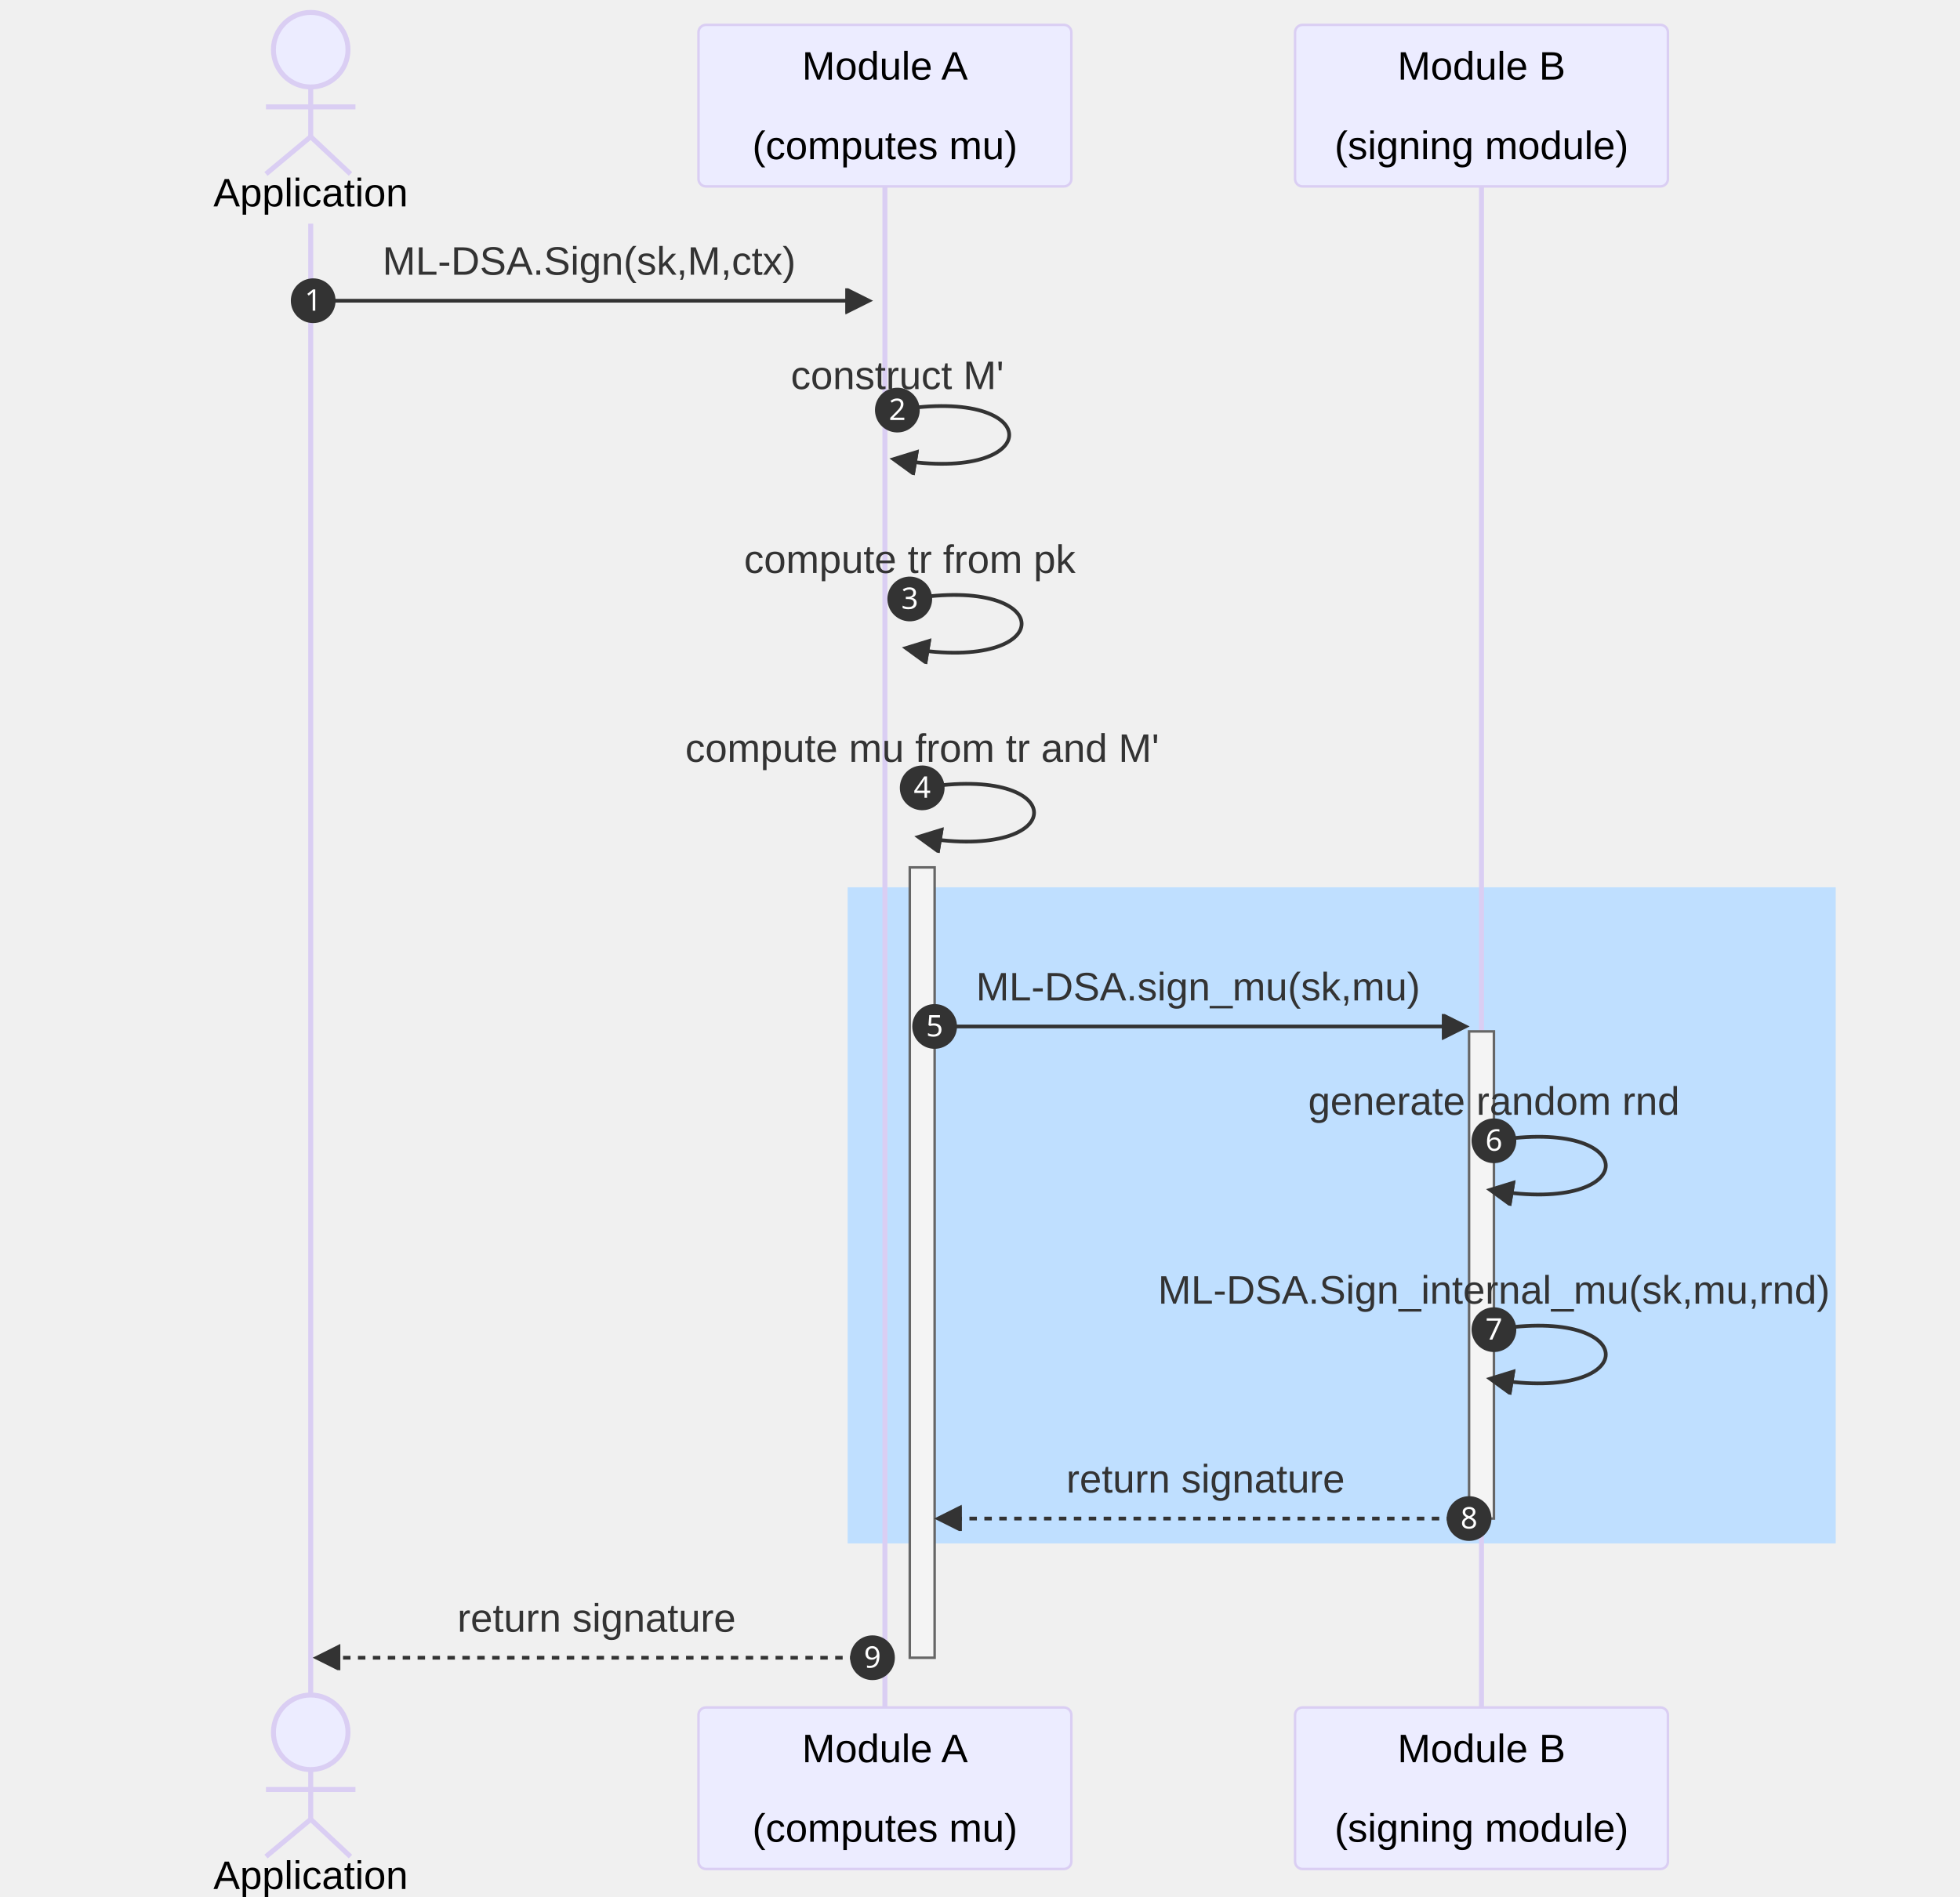
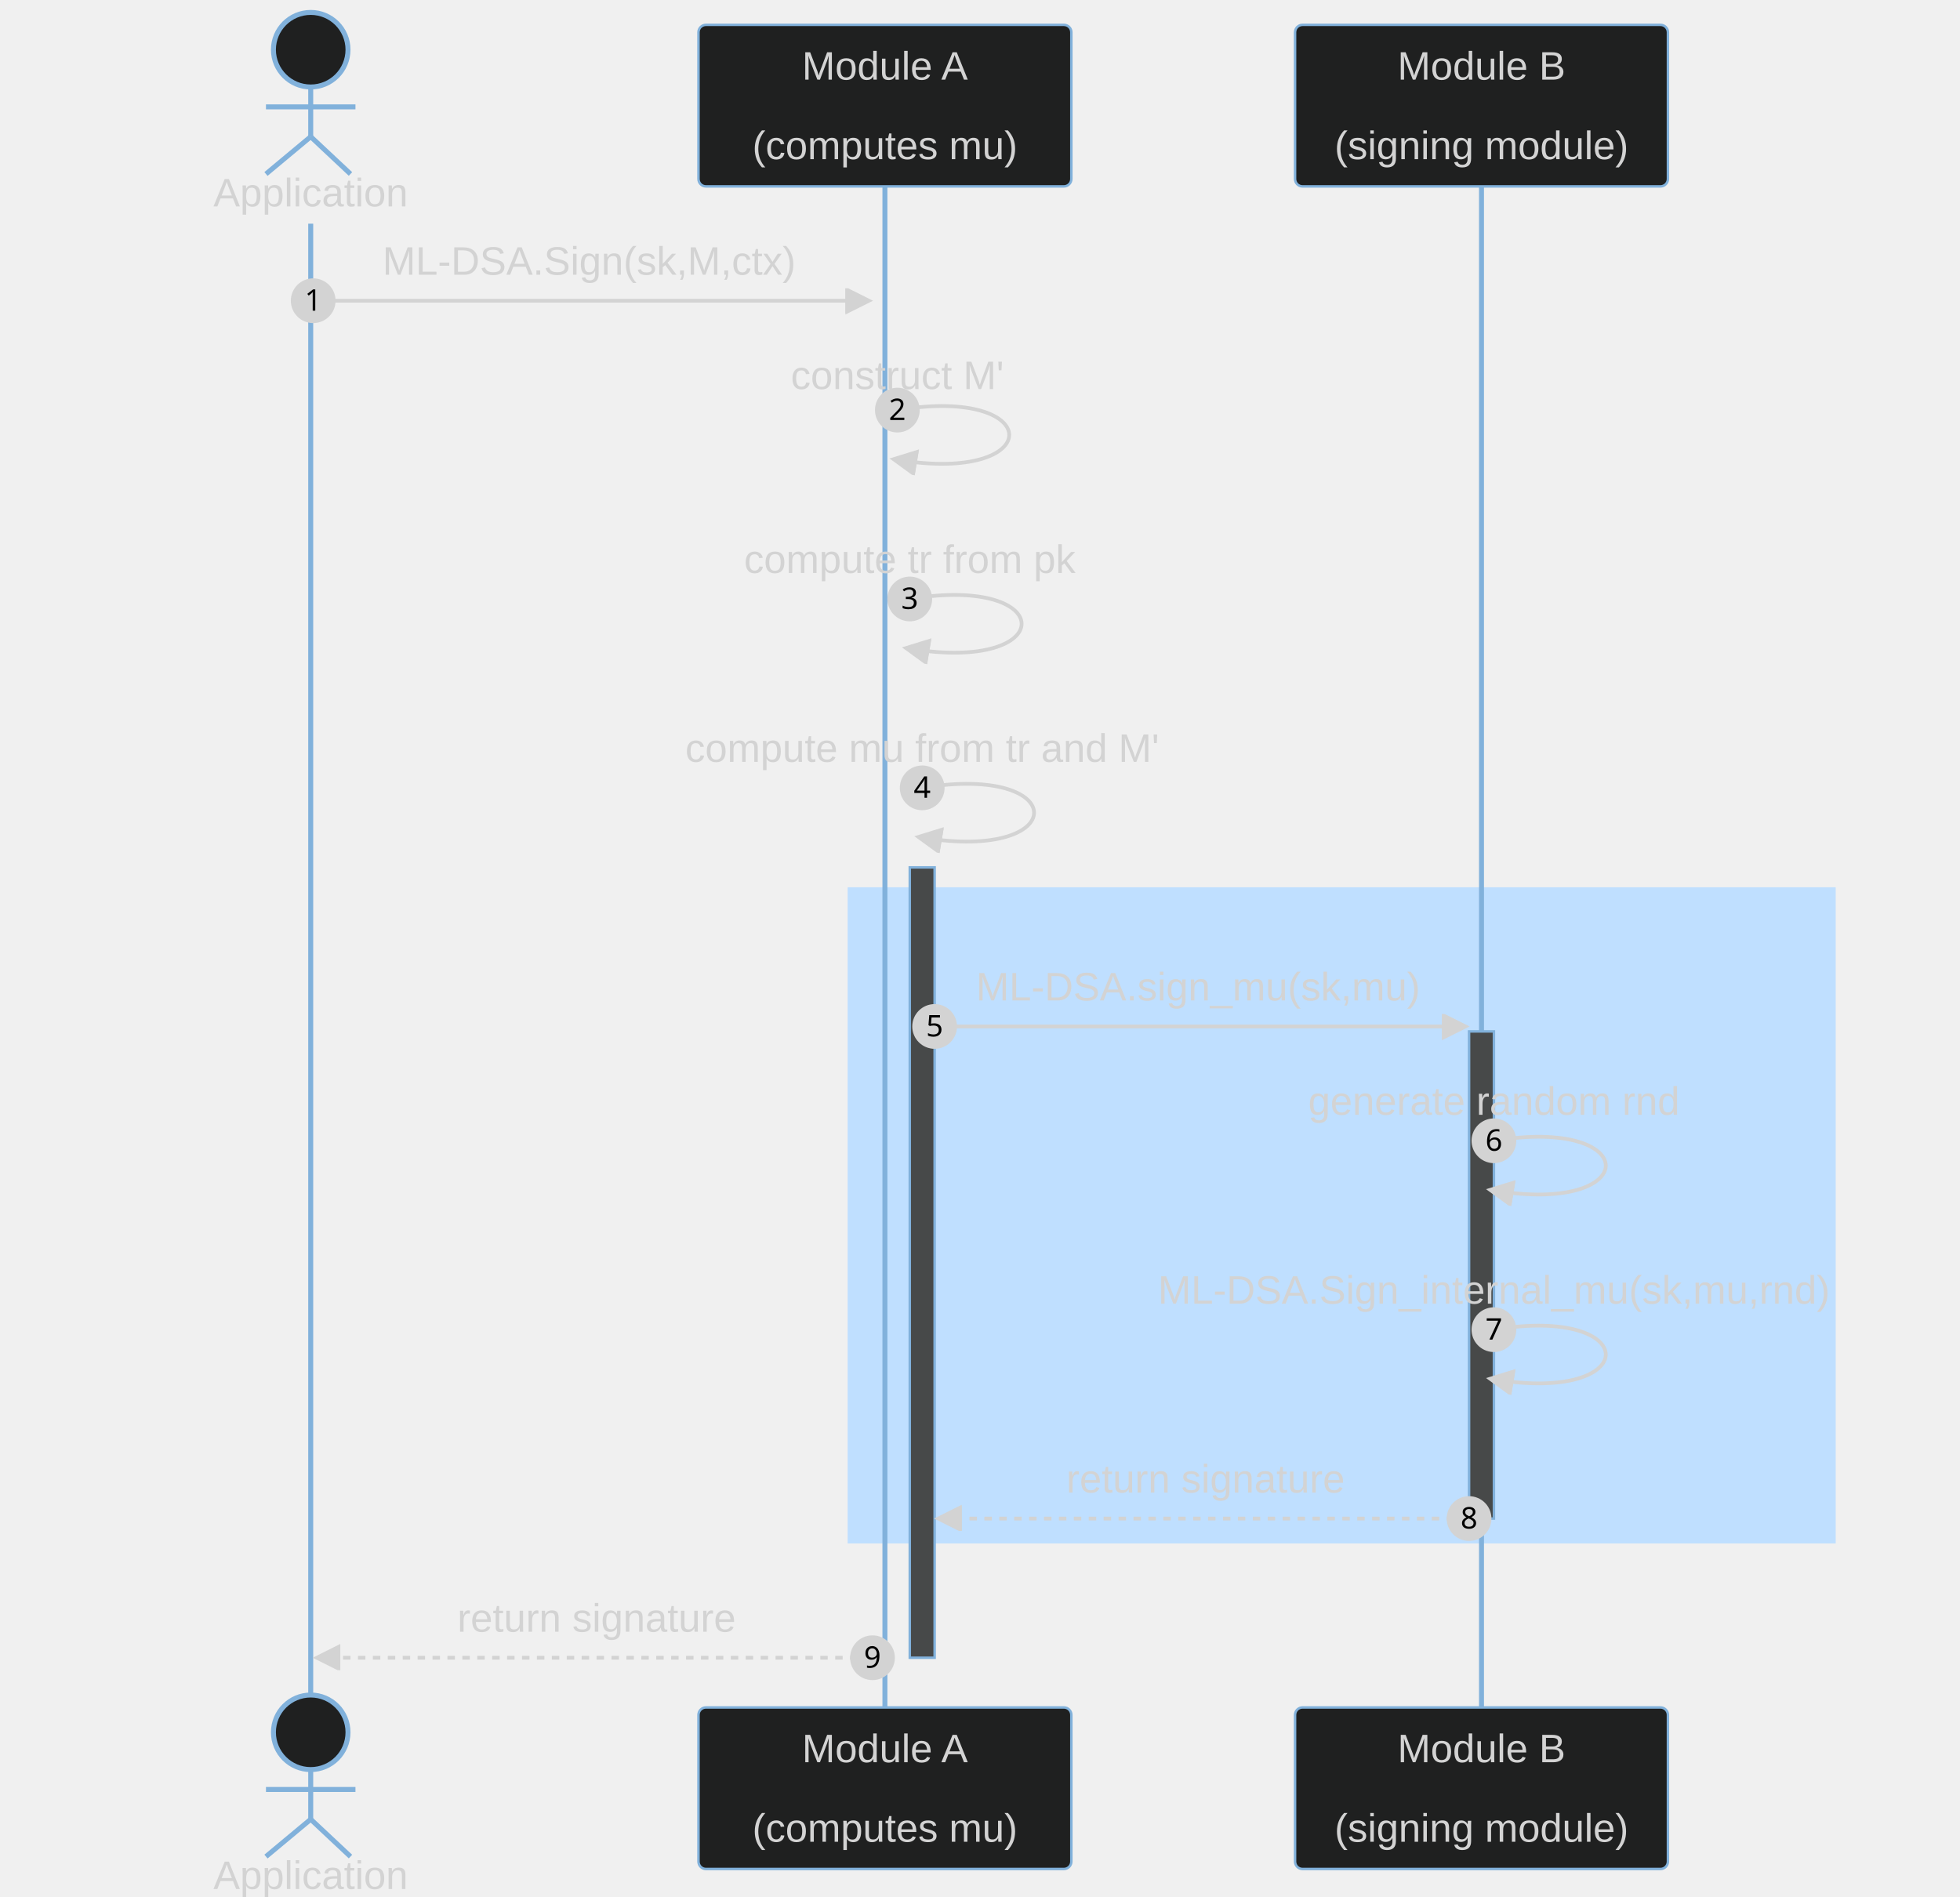
- <svg xmlns="http://www.w3.org/2000/svg" aria-roledescription="sequence" role="graphics-document document" viewBox="-50 -10 788.5 763" style="max-width: 788.5px; background-color: white;" width="100%" id="my-svg">
+ <svg xmlns="http://www.w3.org/2000/svg" aria-roledescription="sequence" role="graphics-document document" viewBox="-50 -10 788.5 763" style="max-width: 788.5px; background-color: transparent;" width="100%" id="my-svg">
  <rect class="rect" height="264" width="397.5" fill="rgb(191,223,255)" y="347" x="291" />
  <g>
    <rect class="actor actor-bottom" ry="3" rx="3" name="Module B" height="65" width="150" stroke="#666" fill="#eaeaea" y="677" x="471" />
    <text style="text-anchor: middle; font-size: 16px; font-weight: 400;" class="actor" alignment-baseline="central" dominant-baseline="central" y="709.5" x="546">
      <tspan dy="-16" x="546">Module B</tspan>
    </text>
    <text style="text-anchor: middle; font-size: 16px; font-weight: 400;" class="actor" alignment-baseline="central" dominant-baseline="central" y="709.5" x="546">
      <tspan dy="0" x="546" />
    </text>
    <text style="text-anchor: middle; font-size: 16px; font-weight: 400;" class="actor" alignment-baseline="central" dominant-baseline="central" y="709.5" x="546">
      <tspan dy="16" x="546">(signing module)</tspan>
    </text>
  </g>
  <g>
    <rect class="actor actor-bottom" ry="3" rx="3" name="Module A" height="65" width="150" stroke="#666" fill="#eaeaea" y="677" x="231" />
    <text style="text-anchor: middle; font-size: 16px; font-weight: 400;" class="actor" alignment-baseline="central" dominant-baseline="central" y="709.5" x="306">
      <tspan dy="-16" x="306">Module A</tspan>
    </text>
    <text style="text-anchor: middle; font-size: 16px; font-weight: 400;" class="actor" alignment-baseline="central" dominant-baseline="central" y="709.5" x="306">
      <tspan dy="0" x="306" />
    </text>
    <text style="text-anchor: middle; font-size: 16px; font-weight: 400;" class="actor" alignment-baseline="central" dominant-baseline="central" y="709.5" x="306">
      <tspan dy="16" x="306">(computes mu)</tspan>
    </text>
  </g>
  <g>
    <line stroke="#999" stroke-width="0.5px" class="200" y2="677" x2="546" y1="5" x1="546" id="actor2" />
    <g id="root-2">
      <rect class="actor actor-top" ry="3" rx="3" name="Module B" height="65" width="150" stroke="#666" fill="#eaeaea" y="0" x="471" />
      <text style="text-anchor: middle; font-size: 16px; font-weight: 400;" class="actor" alignment-baseline="central" dominant-baseline="central" y="32.5" x="546">
        <tspan dy="-16" x="546">Module B</tspan>
      </text>
      <text style="text-anchor: middle; font-size: 16px; font-weight: 400;" class="actor" alignment-baseline="central" dominant-baseline="central" y="32.5" x="546">
        <tspan dy="0" x="546" />
      </text>
      <text style="text-anchor: middle; font-size: 16px; font-weight: 400;" class="actor" alignment-baseline="central" dominant-baseline="central" y="32.5" x="546">
        <tspan dy="16" x="546">(signing module)</tspan>
      </text>
    </g>
  </g>
  <g>
    <line stroke="#999" stroke-width="0.5px" class="200" y2="677" x2="306" y1="5" x1="306" id="actor1" />
    <g id="root-1">
      <rect class="actor actor-top" ry="3" rx="3" name="Module A" height="65" width="150" stroke="#666" fill="#eaeaea" y="0" x="231" />
      <text style="text-anchor: middle; font-size: 16px; font-weight: 400;" class="actor" alignment-baseline="central" dominant-baseline="central" y="32.5" x="306">
        <tspan dy="-16" x="306">Module A</tspan>
      </text>
      <text style="text-anchor: middle; font-size: 16px; font-weight: 400;" class="actor" alignment-baseline="central" dominant-baseline="central" y="32.5" x="306">
        <tspan dy="0" x="306" />
      </text>
      <text style="text-anchor: middle; font-size: 16px; font-weight: 400;" class="actor" alignment-baseline="central" dominant-baseline="central" y="32.5" x="306">
        <tspan dy="16" x="306">(computes mu)</tspan>
      </text>
    </g>
  </g>
-   <style>#my-svg{font-family:"trebuchet ms",verdana,arial,sans-serif;font-size:16px;fill:#333;}#my-svg .error-icon{fill:#552222;}#my-svg .error-text{fill:#552222;stroke:#552222;}#my-svg .edge-thickness-normal{stroke-width:2px;}#my-svg .edge-thickness-thick{stroke-width:3.5px;}#my-svg .edge-pattern-solid{stroke-dasharray:0;}#my-svg .edge-pattern-dashed{stroke-dasharray:3;}#my-svg .edge-pattern-dotted{stroke-dasharray:2;}#my-svg .marker{fill:#333333;stroke:#333333;}#my-svg .marker.cross{stroke:#333333;}#my-svg svg{font-family:"trebuchet ms",verdana,arial,sans-serif;font-size:16px;}#my-svg .actor{stroke:hsl(259.626, 59.777%, 87.902%);fill:#ECECFF;}#my-svg text.actor&gt;tspan{fill:black;stroke:none;}#my-svg .actor-line{stroke:grey;}#my-svg .messageLine0{stroke-width:1.5;stroke-dasharray:none;stroke:#333;}#my-svg .messageLine1{stroke-width:1.5;stroke-dasharray:2,2;stroke:#333;}#my-svg #arrowhead path{fill:#333;stroke:#333;}#my-svg .sequenceNumber{fill:white;}#my-svg #sequencenumber{fill:#333;}#my-svg #crosshead path{fill:#333;stroke:#333;}#my-svg .messageText{fill:#333;stroke:none;}#my-svg .labelBox{stroke:hsl(259.626, 59.777%, 87.902%);fill:#ECECFF;}#my-svg .labelText,#my-svg .labelText&gt;tspan{fill:black;stroke:none;}#my-svg .loopText,#my-svg .loopText&gt;tspan{fill:black;stroke:none;}#my-svg .loopLine{stroke-width:2px;stroke-dasharray:2,2;stroke:hsl(259.626, 59.777%, 87.902%);fill:hsl(259.626, 59.777%, 87.902%);}#my-svg .note{stroke:#aaaa33;fill:#fff5ad;}#my-svg .noteText,#my-svg .noteText&gt;tspan{fill:black;stroke:none;}#my-svg .activation0{fill:#f4f4f4;stroke:#666;}#my-svg .activation1{fill:#f4f4f4;stroke:#666;}#my-svg .activation2{fill:#f4f4f4;stroke:#666;}#my-svg .actorPopupMenu{position:absolute;}#my-svg .actorPopupMenuPanel{position:absolute;fill:#ECECFF;box-shadow:0px 8px 16px 0px rgba(0,0,0,0.2);filter:drop-shadow(3px 5px 2px rgb(0 0 0 / 0.4));}#my-svg .actor-man line{stroke:hsl(259.626, 59.777%, 87.902%);fill:#ECECFF;}#my-svg .actor-man circle,#my-svg line{stroke:hsl(259.626, 59.777%, 87.902%);fill:#ECECFF;stroke-width:2px;}#my-svg :root{--mermaid-font-family:"trebuchet ms",verdana,arial,sans-serif;}</style>
+   <style>#my-svg{font-family:"trebuchet ms",verdana,arial,sans-serif;font-size:16px;fill:#ccc;}#my-svg .error-icon{fill:#a44141;}#my-svg .error-text{fill:#ddd;stroke:#ddd;}#my-svg .edge-thickness-normal{stroke-width:2px;}#my-svg .edge-thickness-thick{stroke-width:3.5px;}#my-svg .edge-pattern-solid{stroke-dasharray:0;}#my-svg .edge-pattern-dashed{stroke-dasharray:3;}#my-svg .edge-pattern-dotted{stroke-dasharray:2;}#my-svg .marker{fill:lightgrey;stroke:lightgrey;}#my-svg .marker.cross{stroke:lightgrey;}#my-svg svg{font-family:"trebuchet ms",verdana,arial,sans-serif;font-size:16px;}#my-svg .actor{stroke:#81B1DB;fill:#1f2020;}#my-svg text.actor&gt;tspan{fill:lightgrey;stroke:none;}#my-svg .actor-line{stroke:lightgrey;}#my-svg .messageLine0{stroke-width:1.5;stroke-dasharray:none;stroke:lightgrey;}#my-svg .messageLine1{stroke-width:1.5;stroke-dasharray:2,2;stroke:lightgrey;}#my-svg #arrowhead path{fill:lightgrey;stroke:lightgrey;}#my-svg .sequenceNumber{fill:black;}#my-svg #sequencenumber{fill:lightgrey;}#my-svg #crosshead path{fill:lightgrey;stroke:lightgrey;}#my-svg .messageText{fill:lightgrey;stroke:none;}#my-svg .labelBox{stroke:#81B1DB;fill:#1f2020;}#my-svg .labelText,#my-svg .labelText&gt;tspan{fill:lightgrey;stroke:none;}#my-svg .loopText,#my-svg .loopText&gt;tspan{fill:lightgrey;stroke:none;}#my-svg .loopLine{stroke-width:2px;stroke-dasharray:2,2;stroke:#81B1DB;fill:#81B1DB;}#my-svg .note{stroke:hsl(180, 0%, 18.353%);fill:hsl(180, 1.587%, 28.353%);}#my-svg .noteText,#my-svg .noteText&gt;tspan{fill:rgb(183.848, 181.552, 181.552);stroke:none;}#my-svg .activation0{fill:hsl(180, 1.587%, 28.353%);stroke:#81B1DB;}#my-svg .activation1{fill:hsl(180, 1.587%, 28.353%);stroke:#81B1DB;}#my-svg .activation2{fill:hsl(180, 1.587%, 28.353%);stroke:#81B1DB;}#my-svg .actorPopupMenu{position:absolute;}#my-svg .actorPopupMenuPanel{position:absolute;fill:#1f2020;box-shadow:0px 8px 16px 0px rgba(0,0,0,0.2);filter:drop-shadow(3px 5px 2px rgb(0 0 0 / 0.4));}#my-svg .actor-man line{stroke:#81B1DB;fill:#1f2020;}#my-svg .actor-man circle,#my-svg line{stroke:#81B1DB;fill:#1f2020;stroke-width:2px;}#my-svg :root{--mermaid-font-family:"trebuchet ms",verdana,arial,sans-serif;}</style>
  <g />
  <defs>
    <symbol height="24" width="24" id="computer">
      <path d="M2 2v13h20v-13h-20zm18 11h-16v-9h16v9zm-10.228 6l.466-1h3.524l.467 1h-4.457zm14.228 3h-24l2-6h2.104l-1.33 4h18.45l-1.297-4h2.073l2 6zm-5-10h-14v-7h14v7z" transform="scale(.5)" />
    </symbol>
  </defs>
  <defs>
    <symbol clip-rule="evenodd" fill-rule="evenodd" id="database">
      <path d="M12.258.001l.256.004.255.005.253.008.251.01.249.012.247.015.246.016.242.019.241.02.239.023.236.024.233.027.231.028.229.031.225.032.223.034.22.036.217.038.214.04.211.041.208.043.205.045.201.046.198.048.194.05.191.051.187.053.183.054.18.056.175.057.172.059.168.06.163.061.16.063.155.064.15.066.074.033.073.033.071.034.07.034.069.035.068.035.067.035.066.035.064.036.064.036.062.036.06.036.06.037.058.037.058.037.055.038.055.038.053.038.052.038.051.039.05.039.048.039.047.039.045.04.044.04.043.04.041.04.04.041.039.041.037.041.036.041.034.041.033.042.032.042.03.042.029.042.027.042.026.043.024.043.023.043.021.043.02.043.018.044.017.043.015.044.013.044.012.044.011.045.009.044.007.045.006.045.004.045.002.045.001.045v17l-.001.045-.002.045-.004.045-.006.045-.007.045-.009.044-.011.045-.012.044-.013.044-.015.044-.017.043-.018.044-.02.043-.021.043-.023.043-.024.043-.026.043-.027.042-.029.042-.03.042-.032.042-.033.042-.034.041-.036.041-.037.041-.039.041-.04.041-.041.04-.043.04-.044.04-.045.04-.047.039-.048.039-.05.039-.051.039-.052.038-.053.038-.055.038-.055.038-.058.037-.058.037-.06.037-.06.036-.062.036-.064.036-.064.036-.066.035-.067.035-.068.035-.069.035-.07.034-.071.034-.073.033-.074.033-.15.066-.155.064-.16.063-.163.061-.168.06-.172.059-.175.057-.18.056-.183.054-.187.053-.191.051-.194.05-.198.048-.201.046-.205.045-.208.043-.211.041-.214.04-.217.038-.22.036-.223.034-.225.032-.229.031-.231.028-.233.027-.236.024-.239.023-.241.02-.242.019-.246.016-.247.015-.249.012-.251.01-.253.008-.255.005-.256.004-.258.001-.258-.001-.256-.004-.255-.005-.253-.008-.251-.01-.249-.012-.247-.015-.245-.016-.243-.019-.241-.02-.238-.023-.236-.024-.234-.027-.231-.028-.228-.031-.226-.032-.223-.034-.22-.036-.217-.038-.214-.04-.211-.041-.208-.043-.204-.045-.201-.046-.198-.048-.195-.05-.19-.051-.187-.053-.184-.054-.179-.056-.176-.057-.172-.059-.167-.06-.164-.061-.159-.063-.155-.064-.151-.066-.074-.033-.072-.033-.072-.034-.07-.034-.069-.035-.068-.035-.067-.035-.066-.035-.064-.036-.063-.036-.062-.036-.061-.036-.06-.037-.058-.037-.057-.037-.056-.038-.055-.038-.053-.038-.052-.038-.051-.039-.049-.039-.049-.039-.046-.039-.046-.04-.044-.04-.043-.04-.041-.04-.04-.041-.039-.041-.037-.041-.036-.041-.034-.041-.033-.042-.032-.042-.03-.042-.029-.042-.027-.042-.026-.043-.024-.043-.023-.043-.021-.043-.02-.043-.018-.044-.017-.043-.015-.044-.013-.044-.012-.044-.011-.045-.009-.044-.007-.045-.006-.045-.004-.045-.002-.045-.001-.045v-17l.001-.045.002-.045.004-.045.006-.045.007-.045.009-.044.011-.045.012-.044.013-.044.015-.044.017-.043.018-.044.02-.043.021-.043.023-.043.024-.043.026-.043.027-.042.029-.042.03-.042.032-.042.033-.042.034-.041.036-.041.037-.041.039-.041.04-.041.041-.04.043-.04.044-.04.046-.04.046-.039.049-.039.049-.039.051-.039.052-.038.053-.038.055-.038.056-.038.057-.037.058-.037.06-.037.061-.036.062-.036.063-.036.064-.036.066-.035.067-.035.068-.035.069-.035.07-.034.072-.034.072-.033.074-.033.151-.066.155-.064.159-.063.164-.061.167-.06.172-.059.176-.057.179-.056.184-.054.187-.053.19-.051.195-.05.198-.048.201-.046.204-.045.208-.043.211-.041.214-.04.217-.038.22-.036.223-.034.226-.032.228-.031.231-.028.234-.027.236-.024.238-.023.241-.02.243-.019.245-.016.247-.015.249-.012.251-.01.253-.008.255-.005.256-.004.258-.001.258.001zm-9.258 20.499v.01l.001.021.003.021.004.022.005.021.006.022.007.022.009.023.01.022.011.023.012.023.013.023.015.023.016.024.017.023.018.024.019.024.021.024.022.025.023.024.024.025.052.049.056.05.061.051.066.051.07.051.075.051.079.052.084.052.088.052.092.052.097.052.102.051.105.052.11.052.114.051.119.051.123.051.127.05.131.05.135.05.139.048.144.049.147.047.152.047.155.047.16.045.163.045.167.043.171.043.176.041.178.041.183.039.187.039.19.037.194.035.197.035.202.033.204.031.209.03.212.029.216.027.219.025.222.024.226.021.23.02.233.018.236.016.24.015.243.012.246.01.249.008.253.005.256.004.259.001.26-.001.257-.004.254-.005.25-.008.247-.011.244-.012.241-.014.237-.016.233-.018.231-.021.226-.021.224-.024.22-.026.216-.027.212-.028.21-.031.205-.031.202-.034.198-.034.194-.036.191-.037.187-.039.183-.04.179-.04.175-.042.172-.043.168-.044.163-.045.16-.046.155-.046.152-.047.148-.048.143-.049.139-.049.136-.05.131-.05.126-.05.123-.051.118-.052.114-.051.11-.052.106-.052.101-.052.096-.052.092-.052.088-.053.083-.051.079-.052.074-.052.07-.051.065-.051.06-.051.056-.05.051-.05.023-.024.023-.025.021-.024.02-.024.019-.024.018-.024.017-.024.015-.023.014-.024.013-.023.012-.023.01-.023.01-.022.008-.022.006-.022.006-.022.004-.022.004-.021.001-.021.001-.021v-4.127l-.077.055-.08.053-.083.054-.085.053-.087.052-.09.052-.093.051-.095.05-.097.05-.1.049-.102.049-.105.048-.106.047-.109.047-.111.046-.114.045-.115.045-.118.044-.12.043-.122.042-.124.042-.126.041-.128.04-.13.04-.132.038-.134.038-.135.037-.138.037-.139.035-.142.035-.143.034-.144.033-.147.032-.148.031-.15.03-.151.03-.153.029-.154.027-.156.027-.158.026-.159.025-.161.024-.162.023-.163.022-.165.021-.166.02-.167.019-.169.018-.169.017-.171.016-.173.015-.173.014-.175.013-.175.012-.177.011-.178.01-.179.008-.179.008-.181.006-.182.005-.182.004-.184.003-.184.002h-.37l-.184-.002-.184-.003-.182-.004-.182-.005-.181-.006-.179-.008-.179-.008-.178-.01-.176-.011-.176-.012-.175-.013-.173-.014-.172-.015-.171-.016-.17-.017-.169-.018-.167-.019-.166-.02-.165-.021-.163-.022-.162-.023-.161-.024-.159-.025-.157-.026-.156-.027-.155-.027-.153-.029-.151-.03-.15-.03-.148-.031-.146-.032-.145-.033-.143-.034-.141-.035-.14-.035-.137-.037-.136-.037-.134-.038-.132-.038-.13-.04-.128-.04-.126-.041-.124-.042-.122-.042-.12-.044-.117-.043-.116-.045-.113-.045-.112-.046-.109-.047-.106-.047-.105-.048-.102-.049-.1-.049-.097-.05-.095-.05-.093-.052-.09-.051-.087-.052-.085-.053-.083-.054-.08-.054-.077-.054v4.127zm0-5.654v.011l.001.021.003.021.004.021.005.022.006.022.007.022.009.022.01.022.011.023.012.023.013.023.015.024.016.023.017.024.018.024.019.024.021.024.022.024.023.025.024.024.052.05.056.05.061.05.066.051.07.051.075.052.079.051.084.052.088.052.092.052.097.052.102.052.105.052.11.051.114.051.119.052.123.05.127.051.131.05.135.049.139.049.144.048.147.048.152.047.155.046.16.045.163.045.167.044.171.042.176.042.178.04.183.04.187.038.19.037.194.036.197.034.202.033.204.032.209.03.212.028.216.027.219.025.222.024.226.022.23.02.233.018.236.016.24.014.243.012.246.01.249.008.253.006.256.003.259.001.26-.001.257-.003.254-.006.25-.008.247-.01.244-.012.241-.015.237-.016.233-.018.231-.02.226-.022.224-.024.22-.025.216-.027.212-.029.21-.03.205-.032.202-.033.198-.035.194-.036.191-.037.187-.039.183-.039.179-.041.175-.042.172-.043.168-.044.163-.045.16-.045.155-.047.152-.047.148-.048.143-.048.139-.05.136-.049.131-.05.126-.051.123-.051.118-.051.114-.052.11-.052.106-.052.101-.052.096-.052.092-.052.088-.052.083-.052.079-.052.074-.051.07-.052.065-.051.06-.05.056-.051.051-.049.023-.025.023-.024.021-.025.02-.024.019-.024.018-.024.017-.024.015-.023.014-.023.013-.024.012-.022.01-.023.01-.023.008-.022.006-.022.006-.022.004-.021.004-.022.001-.021.001-.021v-4.139l-.077.054-.08.054-.083.054-.085.052-.087.053-.09.051-.093.051-.095.051-.097.05-.1.049-.102.049-.105.048-.106.047-.109.047-.111.046-.114.045-.115.044-.118.044-.12.044-.122.042-.124.042-.126.041-.128.04-.13.039-.132.039-.134.038-.135.037-.138.036-.139.036-.142.035-.143.033-.144.033-.147.033-.148.031-.15.03-.151.03-.153.028-.154.028-.156.027-.158.026-.159.025-.161.024-.162.023-.163.022-.165.021-.166.02-.167.019-.169.018-.169.017-.171.016-.173.015-.173.014-.175.013-.175.012-.177.011-.178.009-.179.009-.179.007-.181.007-.182.005-.182.004-.184.003-.184.002h-.37l-.184-.002-.184-.003-.182-.004-.182-.005-.181-.007-.179-.007-.179-.009-.178-.009-.176-.011-.176-.012-.175-.013-.173-.014-.172-.015-.171-.016-.17-.017-.169-.018-.167-.019-.166-.02-.165-.021-.163-.022-.162-.023-.161-.024-.159-.025-.157-.026-.156-.027-.155-.028-.153-.028-.151-.03-.15-.03-.148-.031-.146-.033-.145-.033-.143-.033-.141-.035-.14-.036-.137-.036-.136-.037-.134-.038-.132-.039-.13-.039-.128-.04-.126-.041-.124-.042-.122-.043-.12-.043-.117-.044-.116-.044-.113-.046-.112-.046-.109-.046-.106-.047-.105-.048-.102-.049-.1-.049-.097-.05-.095-.051-.093-.051-.09-.051-.087-.053-.085-.052-.083-.054-.08-.054-.077-.054v4.139zm0-5.666v.011l.001.02.003.022.004.021.005.022.006.021.007.022.009.023.01.022.011.023.012.023.013.023.015.023.016.024.017.024.018.023.019.024.021.025.022.024.023.024.024.025.052.05.056.05.061.05.066.051.07.051.075.052.079.051.084.052.088.052.092.052.097.052.102.052.105.051.11.052.114.051.119.051.123.051.127.05.131.05.135.05.139.049.144.048.147.048.152.047.155.046.16.045.163.045.167.043.171.043.176.042.178.04.183.04.187.038.19.037.194.036.197.034.202.033.204.032.209.03.212.028.216.027.219.025.222.024.226.021.23.02.233.018.236.017.24.014.243.012.246.01.249.008.253.006.256.003.259.001.26-.001.257-.003.254-.006.25-.008.247-.01.244-.013.241-.014.237-.016.233-.018.231-.02.226-.022.224-.024.22-.025.216-.027.212-.029.21-.03.205-.032.202-.033.198-.035.194-.036.191-.037.187-.039.183-.039.179-.041.175-.042.172-.043.168-.044.163-.045.16-.045.155-.047.152-.047.148-.048.143-.049.139-.049.136-.049.131-.051.126-.05.123-.051.118-.052.114-.051.11-.052.106-.052.101-.052.096-.052.092-.052.088-.052.083-.052.079-.052.074-.052.07-.051.065-.051.06-.051.056-.05.051-.049.023-.025.023-.025.021-.024.02-.024.019-.024.018-.024.017-.024.015-.023.014-.024.013-.023.012-.023.01-.022.01-.023.008-.022.006-.022.006-.022.004-.022.004-.021.001-.021.001-.021v-4.153l-.077.054-.08.054-.083.053-.085.053-.087.053-.09.051-.093.051-.095.051-.097.05-.1.049-.102.048-.105.048-.106.048-.109.046-.111.046-.114.046-.115.044-.118.044-.12.043-.122.043-.124.042-.126.041-.128.04-.13.039-.132.039-.134.038-.135.037-.138.036-.139.036-.142.034-.143.034-.144.033-.147.032-.148.032-.15.03-.151.03-.153.028-.154.028-.156.027-.158.026-.159.024-.161.024-.162.023-.163.023-.165.021-.166.02-.167.019-.169.018-.169.017-.171.016-.173.015-.173.014-.175.013-.175.012-.177.01-.178.01-.179.009-.179.007-.181.006-.182.006-.182.004-.184.003-.184.001-.185.001-.185-.001-.184-.001-.184-.003-.182-.004-.182-.006-.181-.006-.179-.007-.179-.009-.178-.01-.176-.01-.176-.012-.175-.013-.173-.014-.172-.015-.171-.016-.17-.017-.169-.018-.167-.019-.166-.02-.165-.021-.163-.023-.162-.023-.161-.024-.159-.024-.157-.026-.156-.027-.155-.028-.153-.028-.151-.03-.15-.03-.148-.032-.146-.032-.145-.033-.143-.034-.141-.034-.14-.036-.137-.036-.136-.037-.134-.038-.132-.039-.13-.039-.128-.041-.126-.041-.124-.041-.122-.043-.12-.043-.117-.044-.116-.044-.113-.046-.112-.046-.109-.046-.106-.048-.105-.048-.102-.048-.1-.05-.097-.049-.095-.051-.093-.051-.09-.052-.087-.052-.085-.053-.083-.053-.08-.054-.077-.054v4.153zm8.74-8.179l-.257.004-.254.005-.25.008-.247.011-.244.012-.241.014-.237.016-.233.018-.231.021-.226.022-.224.023-.22.026-.216.027-.212.028-.21.031-.205.032-.202.033-.198.034-.194.036-.191.038-.187.038-.183.04-.179.041-.175.042-.172.043-.168.043-.163.045-.16.046-.155.046-.152.048-.148.048-.143.048-.139.049-.136.05-.131.05-.126.051-.123.051-.118.051-.114.052-.11.052-.106.052-.101.052-.096.052-.092.052-.088.052-.083.052-.079.052-.074.051-.07.052-.065.051-.06.05-.056.05-.051.05-.023.025-.023.024-.021.024-.02.025-.019.024-.018.024-.017.023-.015.024-.014.023-.013.023-.012.023-.01.023-.01.022-.008.022-.006.023-.006.021-.004.022-.004.021-.001.021-.001.021.001.021.001.021.004.021.004.022.006.021.006.023.008.022.01.022.01.023.012.023.013.023.014.023.015.024.017.023.018.024.019.024.02.025.021.024.023.024.023.025.051.05.056.05.06.05.065.051.07.052.074.051.079.052.083.052.088.052.092.052.096.052.101.052.106.052.11.052.114.052.118.051.123.051.126.051.131.05.136.05.139.049.143.048.148.048.152.048.155.046.16.046.163.045.168.043.172.043.175.042.179.041.183.04.187.038.191.038.194.036.198.034.202.033.205.032.21.031.212.028.216.027.22.026.224.023.226.022.231.021.233.018.237.016.241.014.244.012.247.011.25.008.254.005.257.004.26.001.26-.001.257-.004.254-.005.25-.008.247-.011.244-.012.241-.014.237-.016.233-.018.231-.021.226-.022.224-.023.22-.026.216-.027.212-.028.21-.031.205-.032.202-.033.198-.034.194-.036.191-.038.187-.038.183-.04.179-.041.175-.042.172-.043.168-.043.163-.045.16-.046.155-.046.152-.048.148-.048.143-.048.139-.049.136-.05.131-.05.126-.051.123-.051.118-.051.114-.052.11-.052.106-.052.101-.052.096-.052.092-.052.088-.052.083-.052.079-.052.074-.051.07-.052.065-.051.06-.05.056-.05.051-.05.023-.025.023-.024.021-.024.02-.025.019-.024.018-.024.017-.023.015-.024.014-.023.013-.023.012-.023.01-.023.01-.022.008-.022.006-.023.006-.021.004-.022.004-.021.001-.021.001-.021-.001-.021-.001-.021-.004-.021-.004-.022-.006-.021-.006-.023-.008-.022-.01-.022-.01-.023-.012-.023-.013-.023-.014-.023-.015-.024-.017-.023-.018-.024-.019-.024-.02-.025-.021-.024-.023-.024-.023-.025-.051-.05-.056-.05-.06-.05-.065-.051-.07-.052-.074-.051-.079-.052-.083-.052-.088-.052-.092-.052-.096-.052-.101-.052-.106-.052-.11-.052-.114-.052-.118-.051-.123-.051-.126-.051-.131-.05-.136-.05-.139-.049-.143-.048-.148-.048-.152-.048-.155-.046-.16-.046-.163-.045-.168-.043-.172-.043-.175-.042-.179-.041-.183-.04-.187-.038-.191-.038-.194-.036-.198-.034-.202-.033-.205-.032-.21-.031-.212-.028-.216-.027-.22-.026-.224-.023-.226-.022-.231-.021-.233-.018-.237-.016-.241-.014-.244-.012-.247-.011-.25-.008-.254-.005-.257-.004-.26-.001-.26.001z" transform="scale(.5)" />
    </symbol>
  </defs>
  <defs>
    <symbol height="24" width="24" id="clock">
      <path d="M12 2c5.514 0 10 4.486 10 10s-4.486 10-10 10-10-4.486-10-10 4.486-10 10-10zm0-2c-6.627 0-12 5.373-12 12s5.373 12 12 12 12-5.373 12-12-5.373-12-12-12zm5.848 12.459c.202.038.202.333.001.372-1.907.361-6.045 1.111-6.547 1.111-.719 0-1.301-.582-1.301-1.301 0-.512.77-5.447 1.125-7.445.034-.192.312-.181.343.014l.985 6.238 5.394 1.011z" transform="scale(.5)" />
    </symbol>
  </defs>
  <defs>
    <marker orient="auto" markerHeight="12" markerWidth="12" markerUnits="userSpaceOnUse" refY="5" refX="7.9" id="arrowhead">
      <path d="M 0 0 L 10 5 L 0 10 z" />
    </marker>
  </defs>
  <defs>
    <marker refY="4.5" refX="4" orient="auto" markerHeight="8" markerWidth="15" id="crosshead">
      <path style="stroke-dasharray: 0, 0;" d="M 1,2 L 6,7 M 6,2 L 1,7" stroke-width="1pt" stroke="#000000" fill="none" />
    </marker>
  </defs>
  <defs>
    <marker orient="auto" markerHeight="28" markerWidth="20" refY="7" refX="15.5" id="filled-head">
      <path d="M 18,7 L9,13 L14,7 L9,1 Z" />
    </marker>
  </defs>
  <defs>
    <marker orient="auto" markerHeight="40" markerWidth="60" refY="15" refX="15" id="sequencenumber">
      <circle r="6" cy="15" cx="15" />
    </marker>
  </defs>
  <g />
  <g />
  <g />
  <g>
    <rect class="activation0" ry="0" rx="0" height="318" width="10" stroke="#666" fill="#EDF2AE" y="339" x="316" />
  </g>
  <g>
    <rect class="activation0" ry="0" rx="0" height="196" width="10" stroke="#666" fill="#EDF2AE" y="405" x="541" />
  </g>
  <line stroke="#999" stroke-width="0.5px" class="200" y2="677" x2="75" y1="80" x1="75" id="actor0" />
  <g name="Application" class="actor-man actor-top">
    <line y2="45" x2="75" y1="25" x1="75" id="actor-man-torso0" />
    <line y2="33" x2="93" y1="33" x1="57" id="actor-man-arms0" />
    <line y2="45" x2="75" y1="60" x1="57" />
    <line y2="60" x2="91" y1="45" x1="75" />
    <circle height="65" width="150" r="15" cy="10" cx="75" />
    <text style="text-anchor: middle; font-size: 16px; font-weight: 400;" class="actor" alignment-baseline="central" dominant-baseline="central" y="67.5" x="75">
      <tspan dy="0" x="75">Application</tspan>
    </text>
  </g>
  <text style="font-size: 16px; font-weight: 400;" dy="1em" class="messageText" alignment-baseline="middle" dominant-baseline="middle" text-anchor="middle" y="80" x="187">ML-DSA.Sign(sk,M,ctx)</text>
  <line style="fill: none;" marker-start="url(#sequencenumber)" marker-end="url(#arrowhead)" stroke="none" stroke-width="2" class="messageLine0" y2="111" x2="298" y1="111" x1="76" />
  <text class="sequenceNumber" text-anchor="middle" font-size="12px" font-family="sans-serif" y="115" x="76">1</text>
  <text style="font-size: 16px; font-weight: 400;" dy="1em" class="messageText" alignment-baseline="middle" dominant-baseline="middle" text-anchor="middle" y="126" x="311">construct M'</text>
  <path style="fill: none;" marker-start="url(#sequencenumber)" marker-end="url(#arrowhead)" stroke="none" stroke-width="2" class="messageLine0" d="M 311,155 C 371,145 371,185 311,175" />
  <text class="sequenceNumber" text-anchor="middle" font-size="12px" font-family="sans-serif" y="159" x="311">2</text>
  <text style="font-size: 16px; font-weight: 400;" dy="1em" class="messageText" alignment-baseline="middle" dominant-baseline="middle" text-anchor="middle" y="200" x="316">compute tr from pk</text>
  <path style="fill: none;" marker-start="url(#sequencenumber)" marker-end="url(#arrowhead)" stroke="none" stroke-width="2" class="messageLine0" d="M 316,231 C 376,221 376,261 316,251" />
  <text class="sequenceNumber" text-anchor="middle" font-size="12px" font-family="sans-serif" y="235" x="316">3</text>
  <text style="font-size: 16px; font-weight: 400;" dy="1em" class="messageText" alignment-baseline="middle" dominant-baseline="middle" text-anchor="middle" y="276" x="321">compute mu from tr and M'</text>
  <path style="fill: none;" marker-start="url(#sequencenumber)" marker-end="url(#arrowhead)" stroke="none" stroke-width="2" class="messageLine0" d="M 321,307 C 381,297 381,337 321,327" />
  <text class="sequenceNumber" text-anchor="middle" font-size="12px" font-family="sans-serif" y="311" x="321">4</text>
  <text style="font-size: 16px; font-weight: 400;" dy="1em" class="messageText" alignment-baseline="middle" dominant-baseline="middle" text-anchor="middle" y="372" x="432">ML-DSA.sign_mu(sk,mu)</text>
  <line style="fill: none;" marker-start="url(#sequencenumber)" marker-end="url(#arrowhead)" stroke="none" stroke-width="2" class="messageLine0" y2="403" x2="538" y1="403" x1="326" />
  <text class="sequenceNumber" text-anchor="middle" font-size="12px" font-family="sans-serif" y="407" x="326">5</text>
  <text style="font-size: 16px; font-weight: 400;" dy="1em" class="messageText" alignment-baseline="middle" dominant-baseline="middle" text-anchor="middle" y="418" x="551">generate random rnd</text>
  <path style="fill: none;" marker-start="url(#sequencenumber)" marker-end="url(#arrowhead)" stroke="none" stroke-width="2" class="messageLine0" d="M 551,449 C 611,439 611,479 551,469" />
  <text class="sequenceNumber" text-anchor="middle" font-size="12px" font-family="sans-serif" y="453" x="551">6</text>
  <text style="font-size: 16px; font-weight: 400;" dy="1em" class="messageText" alignment-baseline="middle" dominant-baseline="middle" text-anchor="middle" y="494" x="551">ML-DSA.Sign_internal_mu(sk,mu,rnd)</text>
  <path style="fill: none;" marker-start="url(#sequencenumber)" marker-end="url(#arrowhead)" stroke="none" stroke-width="2" class="messageLine0" d="M 551,525 C 611,515 611,555 551,545" />
  <text class="sequenceNumber" text-anchor="middle" font-size="12px" font-family="sans-serif" y="529" x="551">7</text>
  <text style="font-size: 16px; font-weight: 400;" dy="1em" class="messageText" alignment-baseline="middle" dominant-baseline="middle" text-anchor="middle" y="570" x="435">return signature</text>
  <line style="stroke-dasharray: 3, 3; fill: none;" marker-start="url(#sequencenumber)" marker-end="url(#arrowhead)" stroke="none" stroke-width="2" class="messageLine1" y2="601" x2="329" y1="601" x1="541" />
  <text class="sequenceNumber" text-anchor="middle" font-size="12px" font-family="sans-serif" y="605" x="541">8</text>
  <text style="font-size: 16px; font-weight: 400;" dy="1em" class="messageText" alignment-baseline="middle" dominant-baseline="middle" text-anchor="middle" y="626" x="190">return signature</text>
  <line style="stroke-dasharray: 3, 3; fill: none;" marker-start="url(#sequencenumber)" marker-end="url(#arrowhead)" stroke="none" stroke-width="2" class="messageLine1" y2="657" x2="79" y1="657" x1="301" />
  <text class="sequenceNumber" text-anchor="middle" font-size="12px" font-family="sans-serif" y="661" x="301">9</text>
  <g name="Application" class="actor-man actor-bottom">
    <line y2="722" x2="75" y1="702" x1="75" id="actor-man-torso2" />
    <line y2="710" x2="93" y1="710" x1="57" id="actor-man-arms2" />
    <line y2="722" x2="75" y1="737" x1="57" />
    <line y2="737" x2="91" y1="722" x1="75" />
    <circle height="65" width="150" r="15" cy="687" cx="75" />
    <text style="text-anchor: middle; font-size: 16px; font-weight: 400;" class="actor" alignment-baseline="central" dominant-baseline="central" y="744.5" x="75">
      <tspan dy="0" x="75">Application</tspan>
    </text>
  </g>
</svg>
